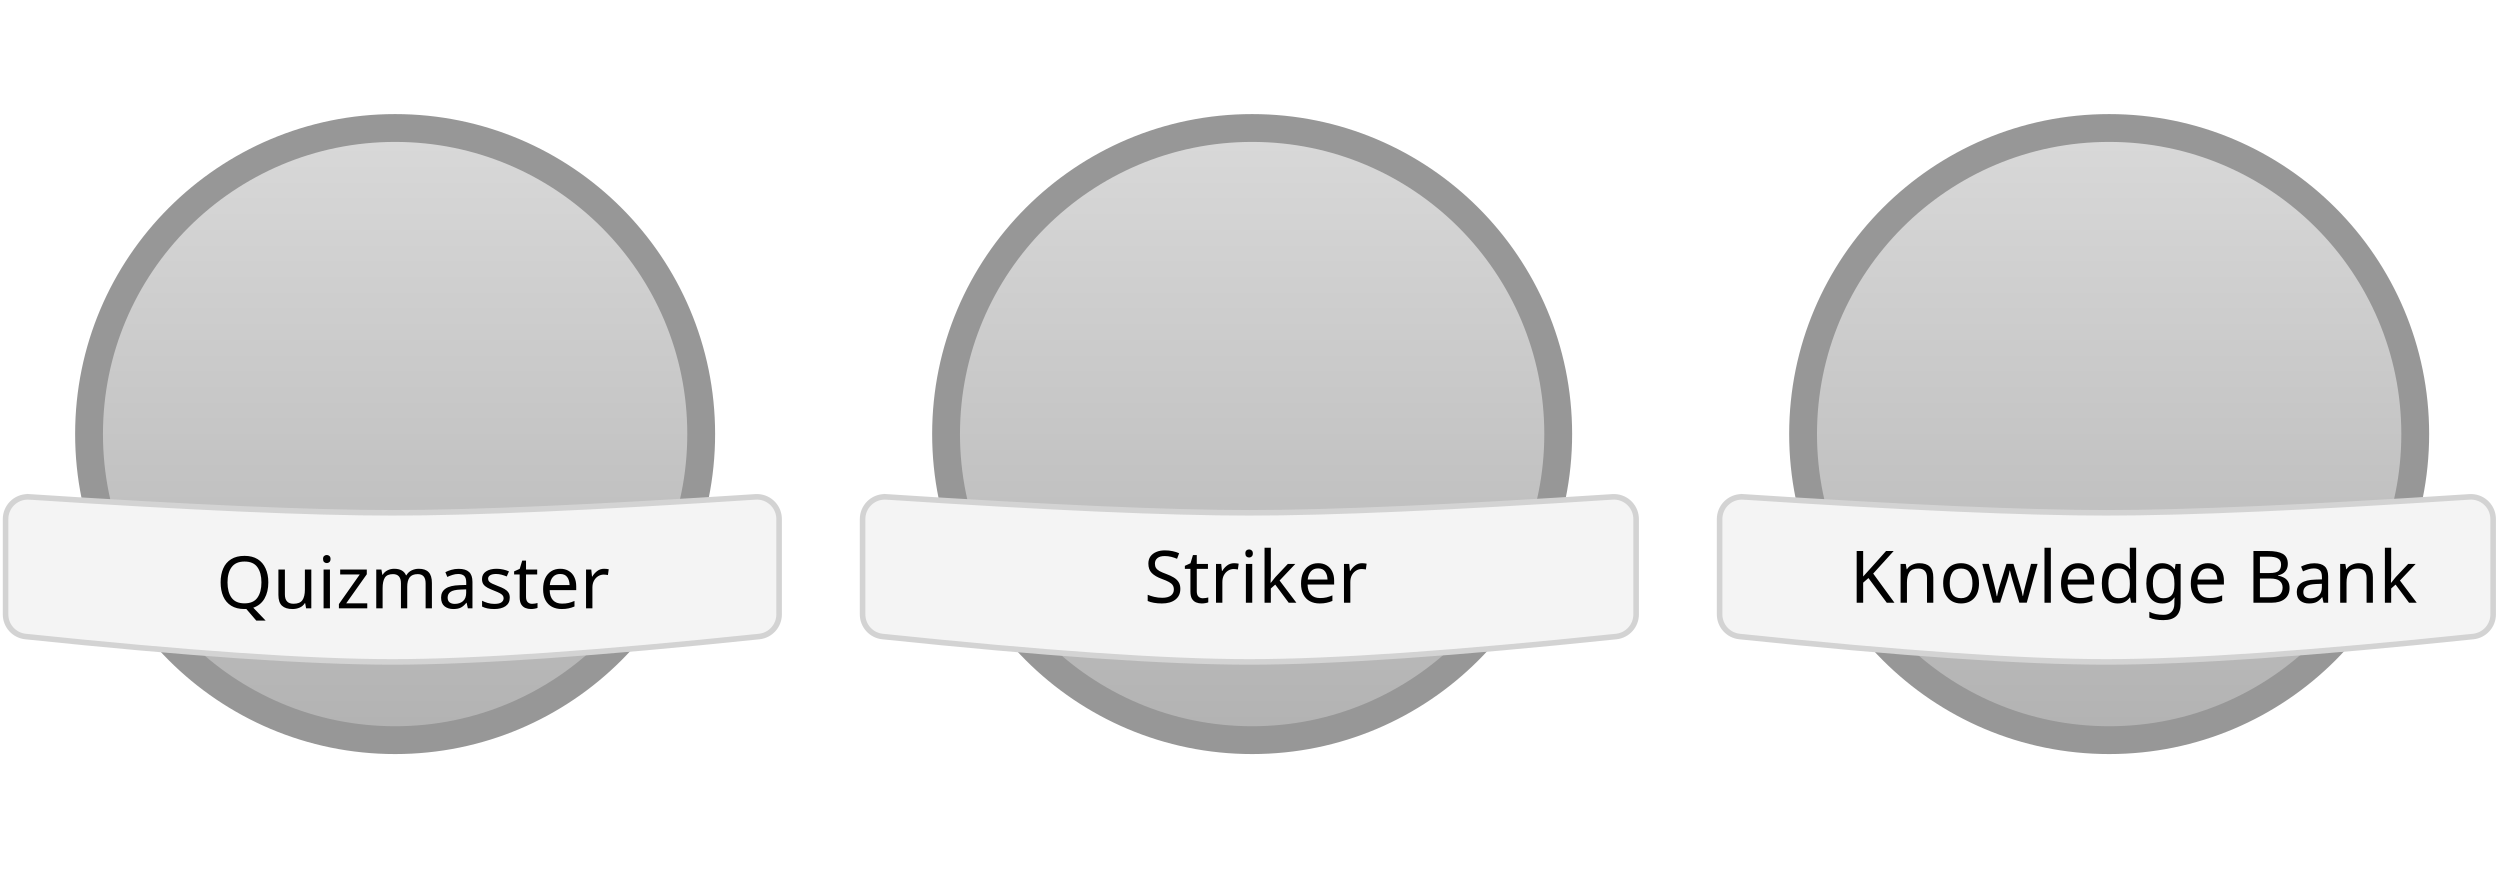
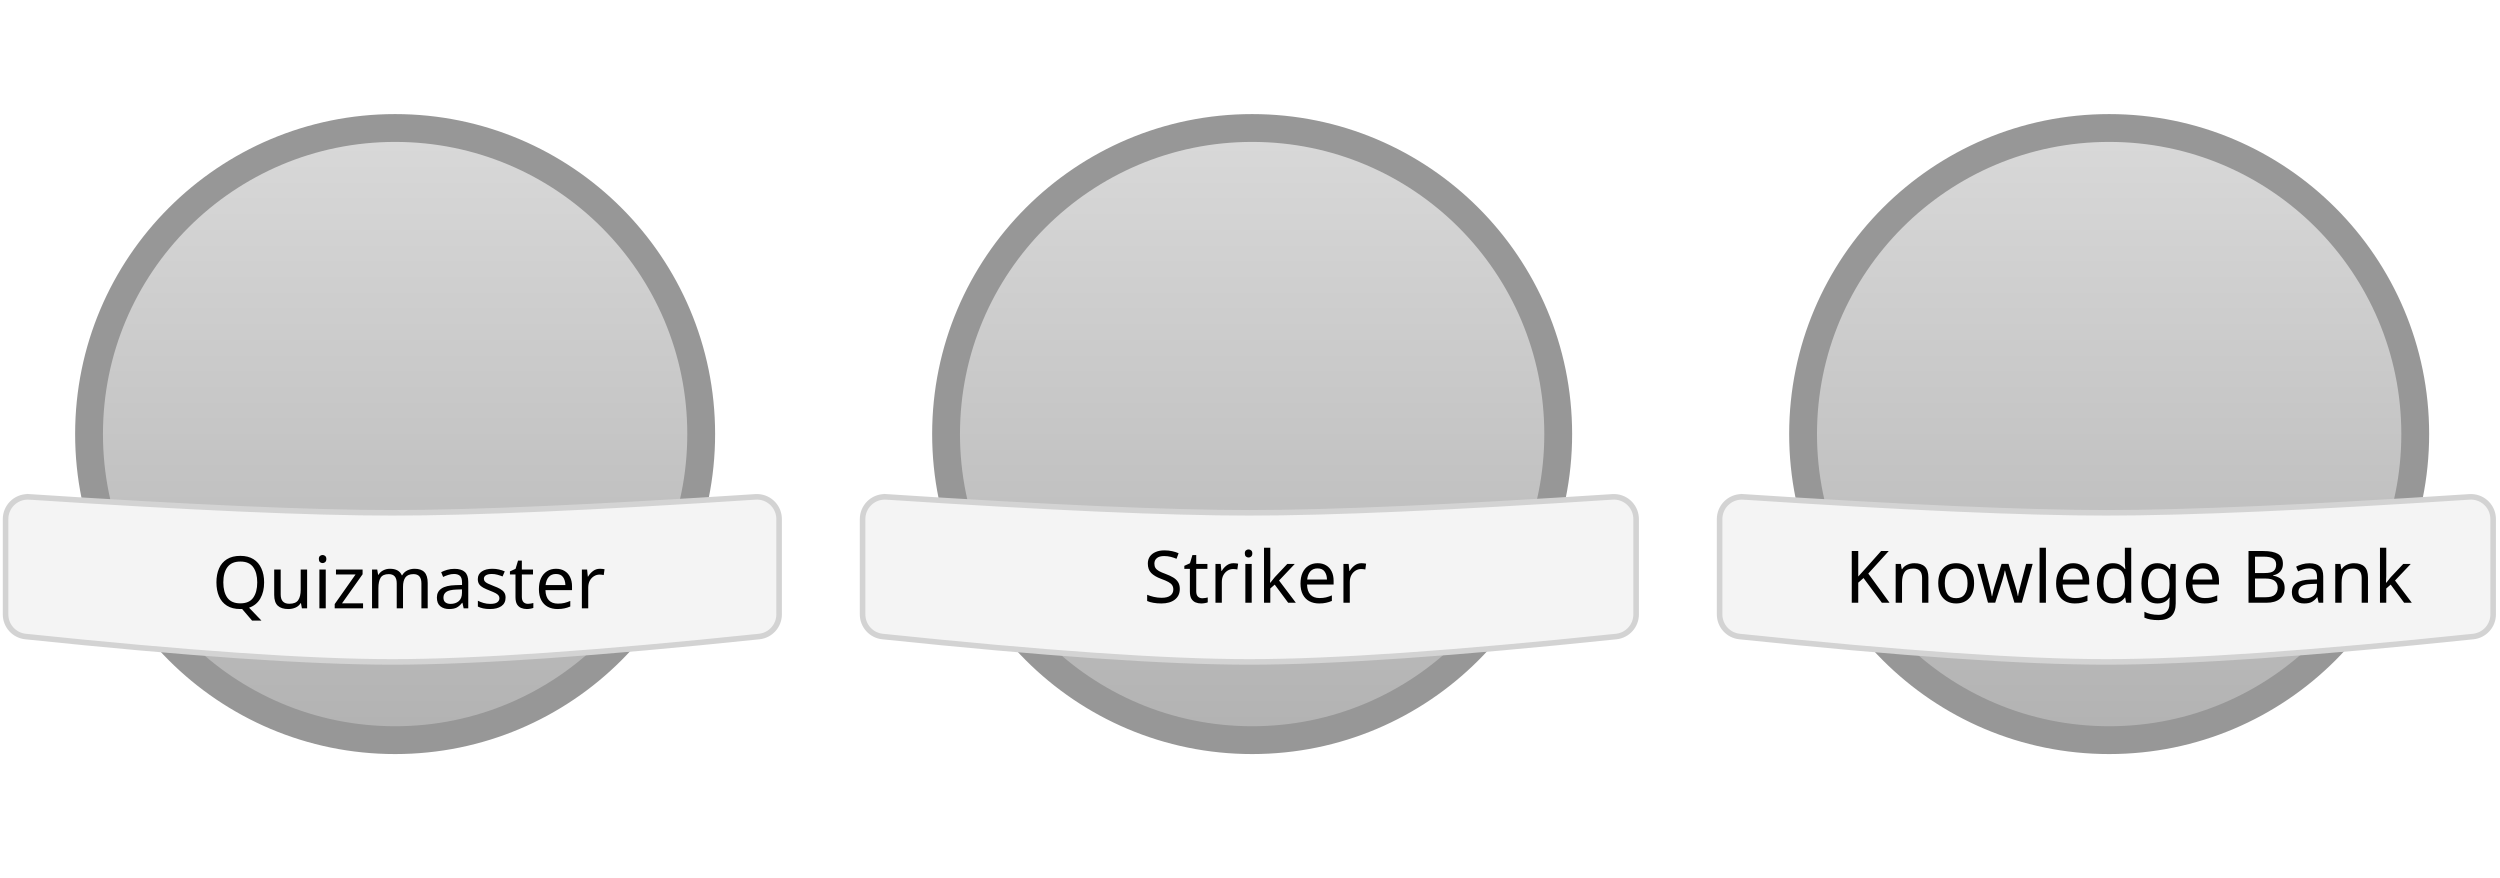
<svg xmlns="http://www.w3.org/2000/svg" width="584" height="205" viewBox="0 0 584 205">
  <defs>
    <linearGradient x1="50%" y1="0%" x2="50%" y2="100%" id="a">
      <stop stop-color="#D9D9D9" offset="0%" />
      <stop stop-color="#B2B2B2" offset="100%" />
    </linearGradient>
  </defs>
  <g fill="none" fill-rule="evenodd">
    <g transform="translate(1.3 29.9)">
      <circle stroke="#979797" stroke-width="6.5" fill="url(#a)" cx="91" cy="71.5" r="71.5" />
      <path d="M5.542 86.17c37.674 2.483 65.944 3.724 84.808 3.724 18.864 0 47.134-1.24 84.808-3.724 2.866-.19 5.342 1.98 5.53 4.846.008.114.012.228.012.342v22.263c0 2.663-2.01 4.895-4.66 5.173-37.785 3.954-66.35 5.93-85.69 5.93-19.34 0-47.905-1.976-85.69-5.93-2.65-.278-4.66-2.51-4.66-5.172V91.36c0-2.87 2.328-5.2 5.2-5.2.114 0 .228.004.342.012z" stroke="#D3D3D3" stroke-width="1.3" fill="#F4F4F4" />
-       <text font-family="Signika-Regular, Signika" font-size="16.9" fill="#000">
-         <tspan x="49.207" y="112.2">Quizmaster</tspan>
+       <text font-family="MuktaMalar-SemiBold, Mukta Malar" font-size="16.9" font-weight="500" fill="#000">
+         <tspan x="48.227" y="112.2">Quizmaster</tspan>
      </text>
    </g>
    <g transform="translate(201.5 29.9)">
      <circle stroke="#979797" stroke-width="6.5" fill="url(#a)" cx="91" cy="71.5" r="71.5" />
      <path d="M5.542 86.17c37.674 2.483 65.944 3.724 84.808 3.724 18.864 0 47.134-1.24 84.808-3.724 2.866-.19 5.342 1.98 5.53 4.846.008.114.012.228.012.342v22.263c0 2.663-2.01 4.895-4.66 5.173-37.785 3.954-66.35 5.93-85.69 5.93-19.34 0-47.905-1.976-85.69-5.93-2.65-.278-4.66-2.51-4.66-5.172V91.36c0-2.87 2.328-5.2 5.2-5.2.114 0 .228.004.342.012z" stroke="#D3D3D3" stroke-width="1.3" fill="#F4F4F4" />
-       <text font-family="Signika-Regular, Signika" font-size="16.9" fill="#000">
-         <tspan x="65.744" y="110.9">Striker</tspan>
+       <text font-family="MuktaMalar-SemiBold, Mukta Malar" font-size="16.9" font-weight="500" fill="#000">
+         <tspan x="65.617" y="110.9">Striker</tspan>
      </text>
    </g>
    <g transform="translate(401.7 29.9)">
      <circle stroke="#979797" stroke-width="6.5" fill="url(#a)" cx="91" cy="71.5" r="71.5" />
      <path d="M5.542 86.17c37.674 2.483 65.944 3.724 84.808 3.724 18.864 0 47.134-1.24 84.808-3.724 2.866-.19 5.342 1.98 5.53 4.846.008.114.012.228.012.342v22.263c0 2.663-2.01 4.895-4.66 5.173-37.785 3.954-66.35 5.93-85.69 5.93-19.34 0-47.905-1.976-85.69-5.93-2.65-.278-4.66-2.51-4.66-5.172V91.36c0-2.87 2.328-5.2 5.2-5.2.114 0 .228.004.342.012z" stroke="#D3D3D3" stroke-width="1.3" fill="#F4F4F4" />
-       <text font-family="Signika-Regular, Signika" font-size="16.9" fill="#000">
-         <tspan x="30.38" y="110.9">Knowledge Bank</tspan>
+       <text font-family="MuktaMalar-SemiBold, Mukta Malar" font-size="16.9" font-weight="500" fill="#000">
+         <tspan x="29.231" y="110.9">Knowledge Bank</tspan>
      </text>
    </g>
  </g>
</svg>
